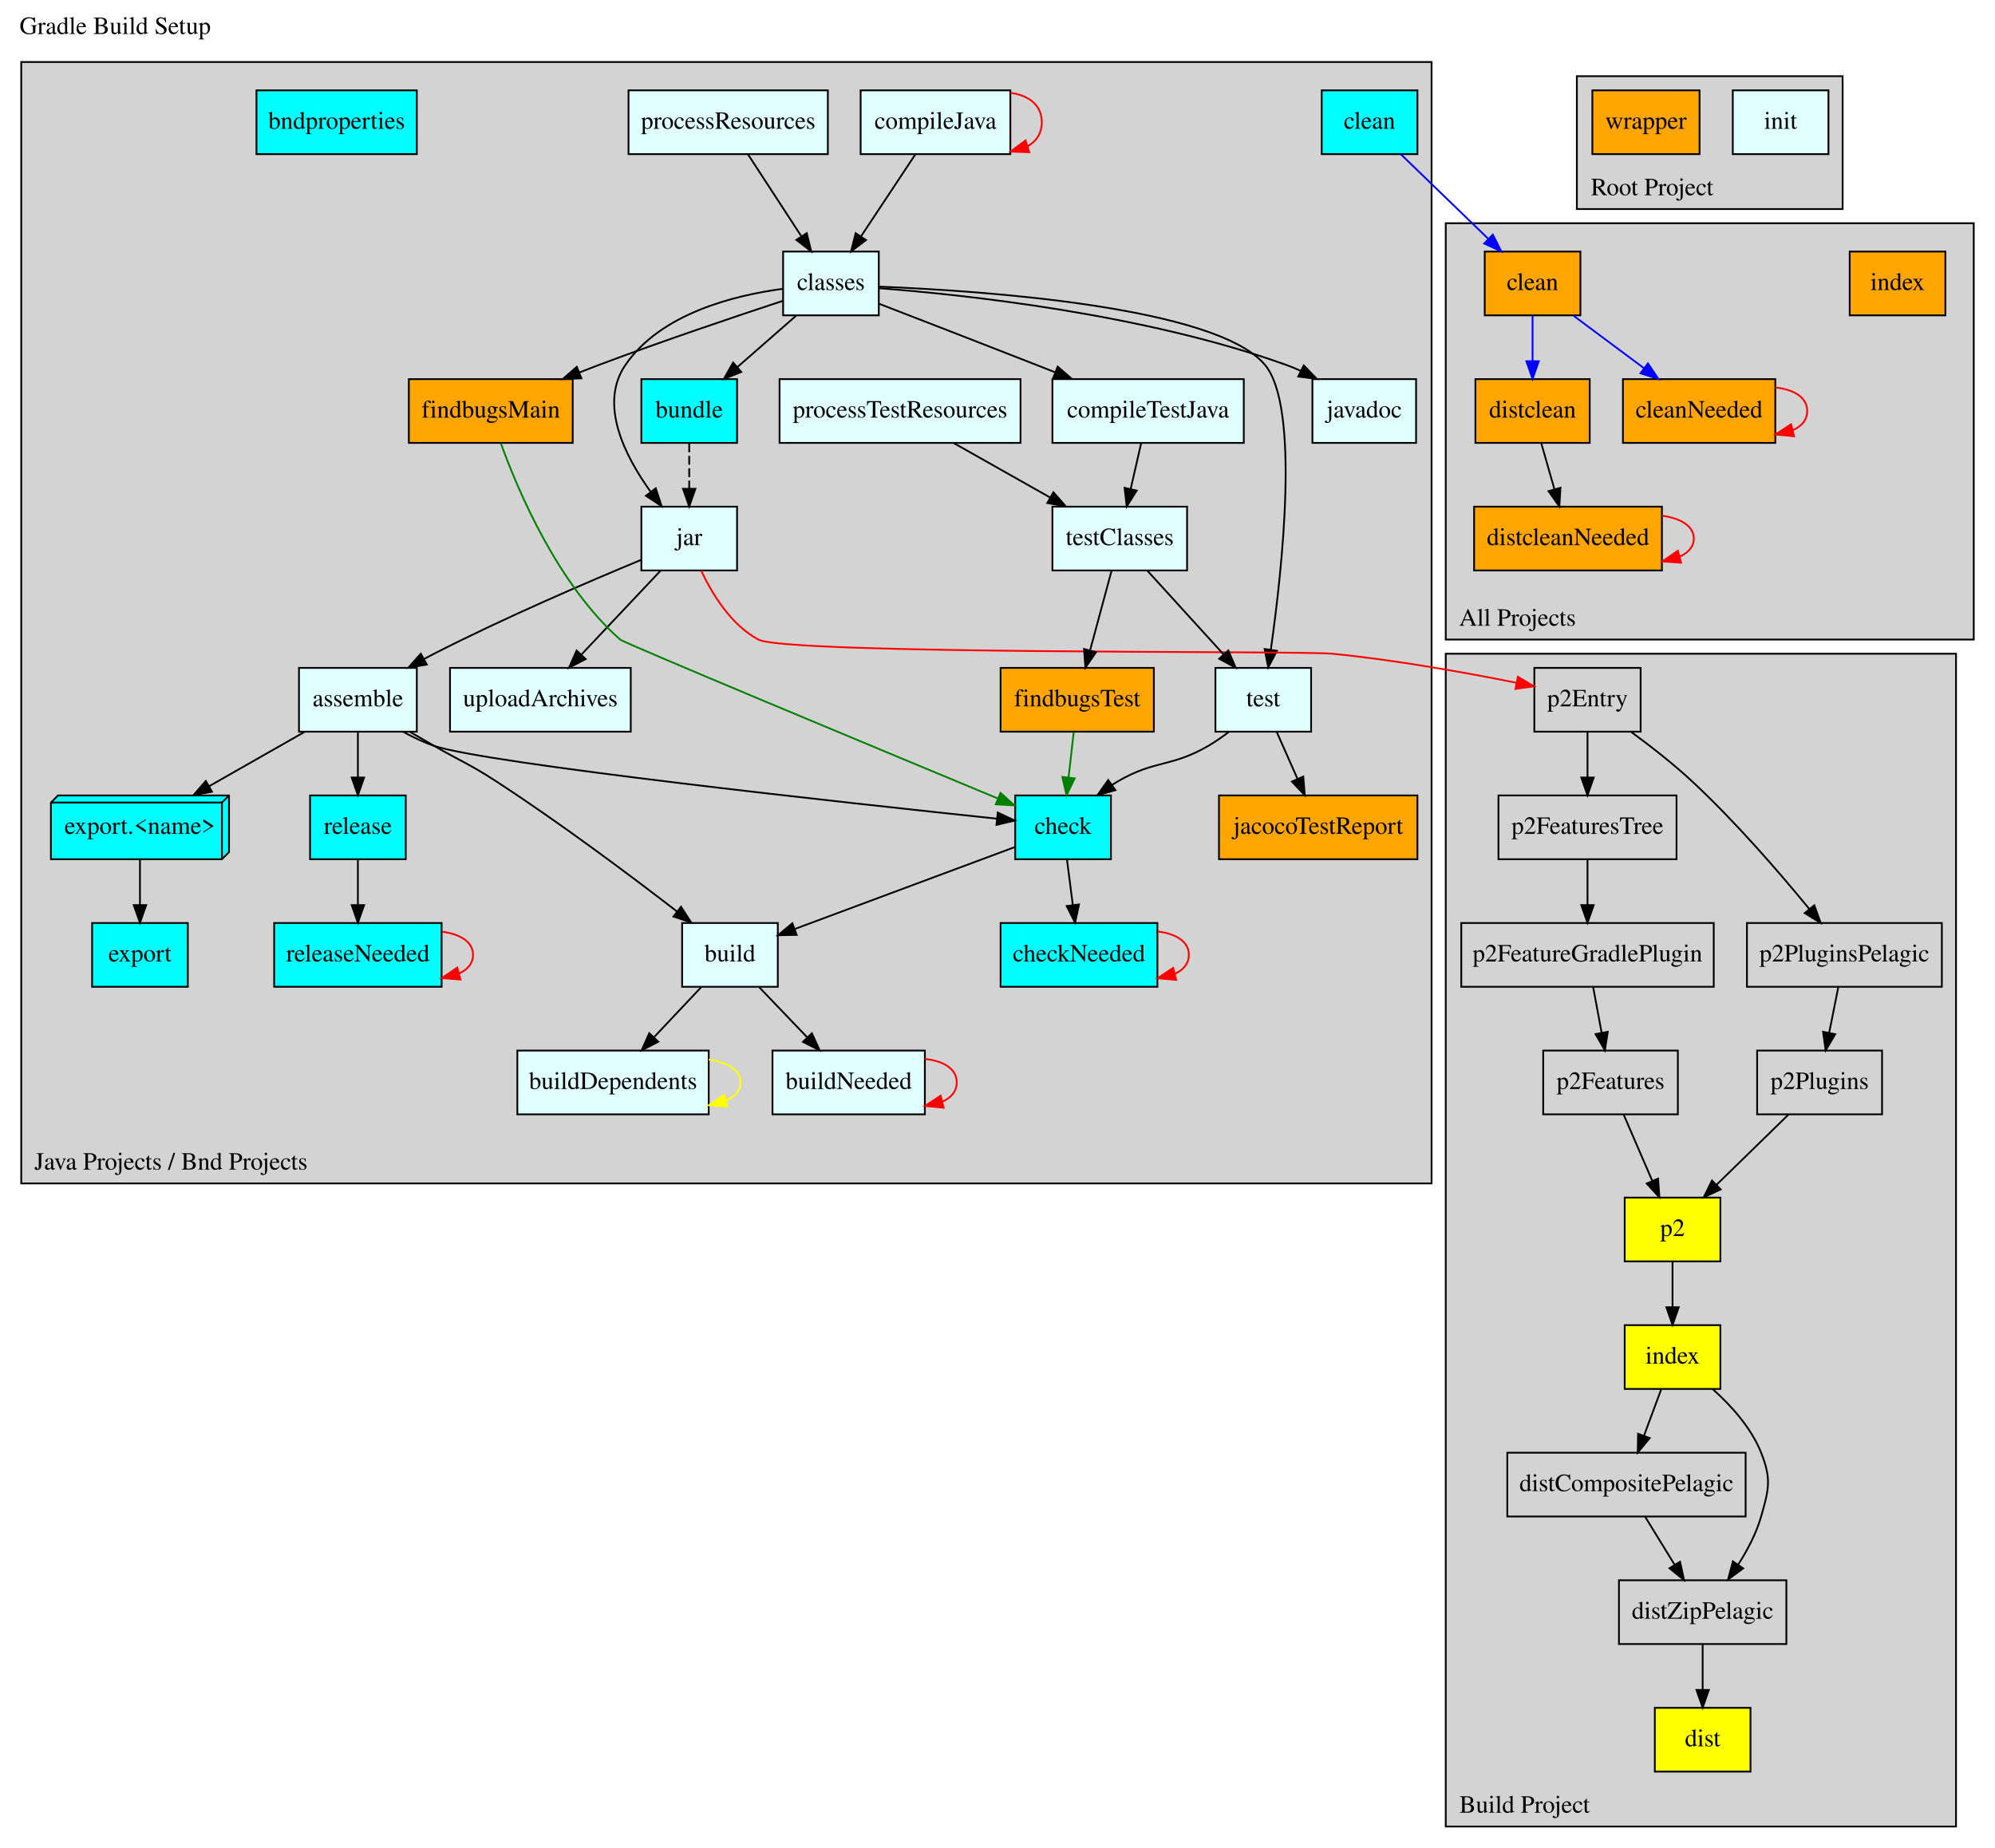
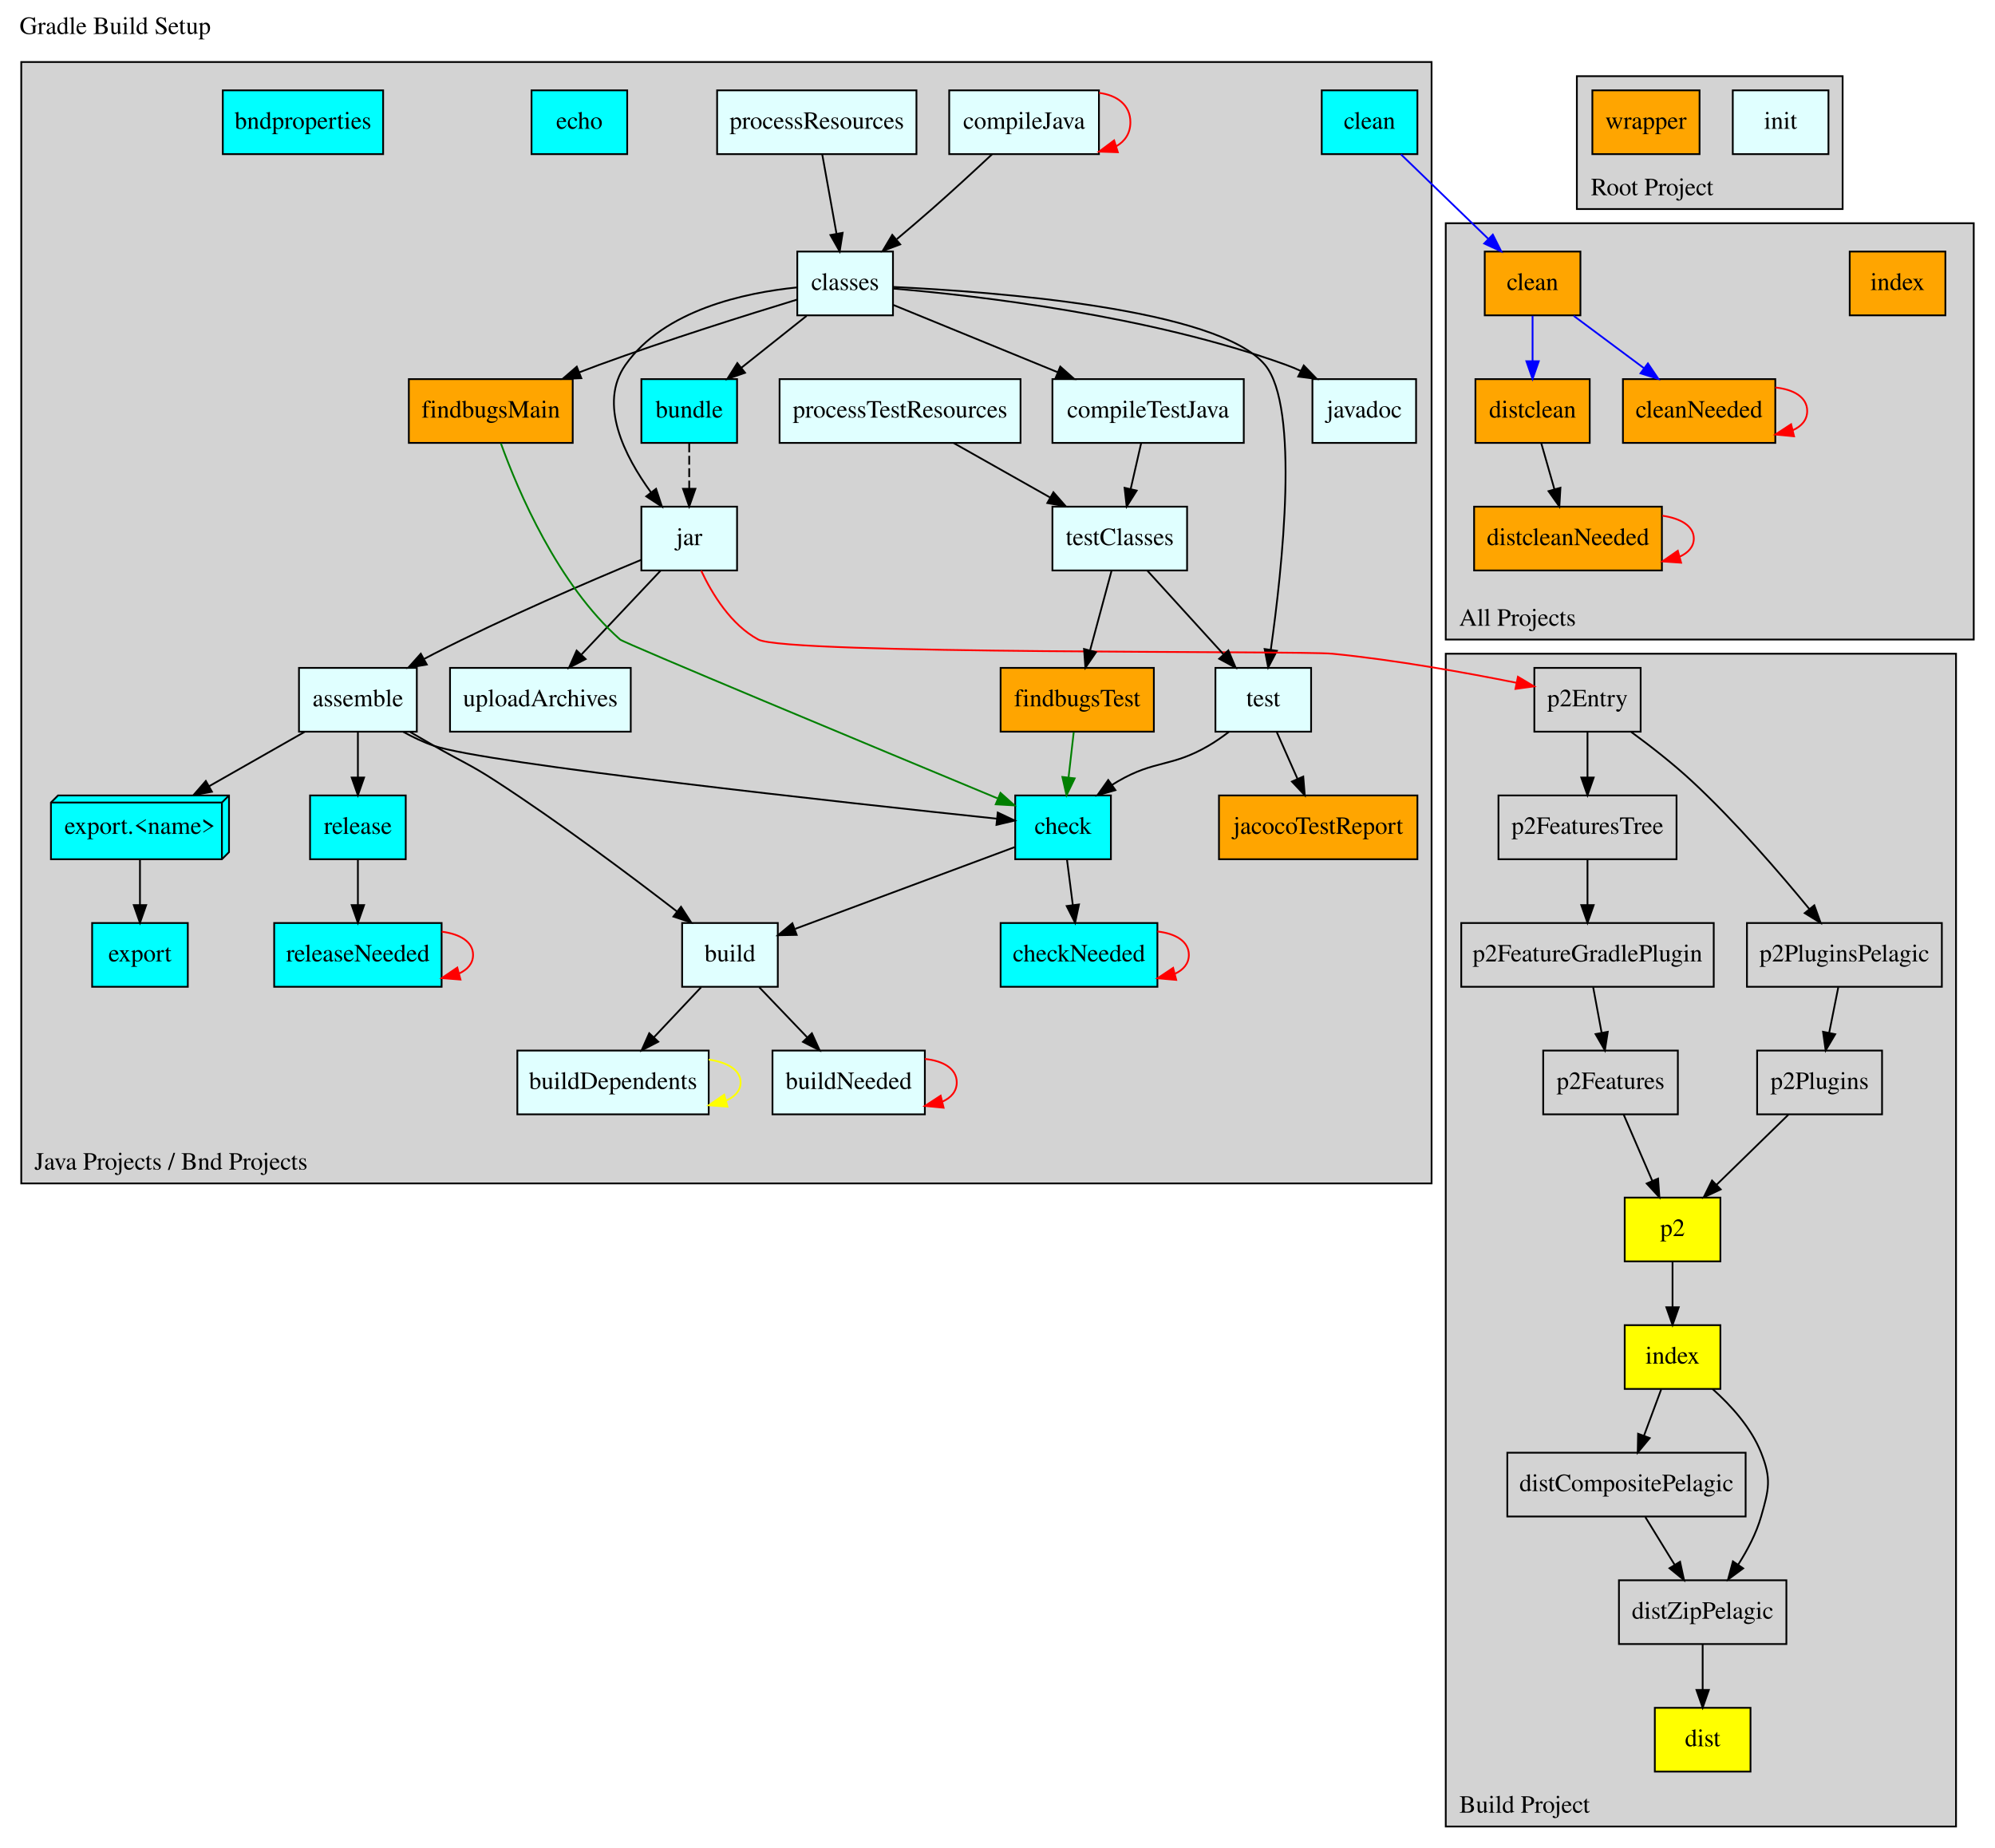
<svg xmlns="http://www.w3.org/2000/svg" width="1126pt" height="1043pt" viewBox="0.00 0.00 1126.00 1043.00">
  <g id="graph0" class="graph" transform="scale(1 1) rotate(0) translate(4 1039)">
    <polygon fill="white" stroke="white" points="-4,4 -4,-1039 1122,-1039 1122,4 -4,4" />
    <text text-anchor="middle" x="61" y="-1019.8" font-family="Times,serif" font-size="14.00">Gradle Build Setup</text>
    <g id="clust1" class="cluster">
      <polygon fill="lightgrey" stroke="black" points="8,-371 8,-1004 804,-1004 804,-371 8,-371" />
      <text text-anchor="middle" x="92.5" y="-378.8" font-family="Times,serif" font-size="14.00">Java Projects / Bnd Projects</text>
    </g>
    <g id="clust2" class="cluster" />
    <g id="clust3" class="cluster" />
    <g id="clust4" class="cluster" />
    <g id="clust5" class="cluster" />
    <g id="clust6" class="cluster" />
    <g id="clust7" class="cluster" />
    <g id="clust8" class="cluster" />
    <g id="clust9" class="cluster" />
    <g id="clust10" class="cluster" />
    <g id="clust12" class="cluster">
      <polygon fill="lightgrey" stroke="black" points="886,-921 886,-996 1036,-996 1036,-921 886,-921" />
      <text text-anchor="middle" x="928.5" y="-928.8" font-family="Times,serif" font-size="14.00">Root Project</text>
    </g>
    <g id="clust13" class="cluster">
      <polygon fill="lightgrey" stroke="black" points="812,-678 812,-913 1110,-913 1110,-678 812,-678" />
      <text text-anchor="middle" x="852.5" y="-685.8" font-family="Times,serif" font-size="14.00">All Projects</text>
    </g>
    <g id="clust14" class="cluster" />
    <g id="clust15" class="cluster" />
    <g id="clust16" class="cluster">
      <polygon fill="lightgrey" stroke="black" points="812,-8 812,-670 1100,-670 1100,-8 812,-8" />
      <text text-anchor="middle" x="856.5" y="-15.8" font-family="Times,serif" font-size="14.00">Build Project</text>
    </g>
    <g id="node1" class="node">
-       <polygon fill="lightcyan" stroke="black" points="566.25,-988 481.75,-988 481.75,-952 566.25,-952 566.25,-988" />
-       <text text-anchor="middle" x="524" y="-966.3" font-family="Times,serif" font-size="14.00">compileJava</text>
+       <polygon fill="lightcyan" stroke="black" points="616.25,-988 531.75,-988 531.75,-952 616.25,-952 616.25,-988" />
+       <text text-anchor="middle" x="574" y="-966.3" font-family="Times,serif" font-size="14.00">compileJava</text>
    </g>
    <g id="edge24" class="edge">
-       <path fill="none" stroke="red" d="M566.331,-986.577C576.48,-985.282 584,-979.756 584,-970 584,-963.75 580.914,-959.236 576.027,-956.459" />
-       <polygon fill="red" stroke="red" points="576.92,-953.07 566.331,-953.423 574.828,-959.751 576.92,-953.07" />
+       <path fill="none" stroke="red" d="M616.331,-986.577C626.48,-985.282 634,-979.756 634,-970 634,-963.75 630.914,-959.236 626.027,-956.459" />
+       <polygon fill="red" stroke="red" points="626.92,-953.07 616.331,-953.423 624.828,-959.751 626.92,-953.07" />
    </g>
    <g id="node3" class="node">
-       <polygon fill="lightcyan" stroke="black" points="492,-897 438,-897 438,-861 492,-861 492,-897" />
-       <text text-anchor="middle" x="465" y="-875.3" font-family="Times,serif" font-size="14.00">classes</text>
+       <polygon fill="lightcyan" stroke="black" points="500,-897 446,-897 446,-861 500,-861 500,-897" />
+       <text text-anchor="middle" x="473" y="-875.3" font-family="Times,serif" font-size="14.00">classes</text>
    </g>
    <g id="edge1" class="edge">
-       <path fill="none" stroke="black" d="M512.624,-951.84C503.972,-938.789 491.925,-920.615 482.112,-905.813" />
-       <polygon fill="black" stroke="black" points="484.783,-903.508 476.341,-897.107 478.949,-907.376 484.783,-903.508" />
+       <path fill="none" stroke="black" d="M555.908,-951.898C546,-942.634 533.443,-931.058 522,-921 515.673,-915.439 508.789,-909.57 502.234,-904.064" />
+       <polygon fill="black" stroke="black" points="504.093,-901.057 494.174,-897.336 499.607,-906.431 504.093,-901.057" />
    </g>
    <g id="node2" class="node">
-       <polygon fill="lightcyan" stroke="black" points="463.25,-988 350.75,-988 350.75,-952 463.25,-952 463.25,-988" />
-       <text text-anchor="middle" x="407" y="-966.3" font-family="Times,serif" font-size="14.00">processResources</text>
+       <polygon fill="lightcyan" stroke="black" points="513.25,-988 400.75,-988 400.75,-952 513.25,-952 513.25,-988" />
+       <text text-anchor="middle" x="457" y="-966.3" font-family="Times,serif" font-size="14.00">processResources</text>
    </g>
    <g id="edge2" class="edge">
-       <path fill="none" stroke="black" d="M418.183,-951.84C426.688,-938.789 438.532,-920.615 448.178,-905.813" />
-       <polygon fill="black" stroke="black" points="451.324,-907.396 453.851,-897.107 445.459,-903.574 451.324,-907.396" />
+       <path fill="none" stroke="black" d="M460.085,-951.84C462.365,-939.158 465.514,-921.64 468.132,-907.077" />
+       <polygon fill="black" stroke="black" points="471.6,-907.569 469.925,-897.107 464.71,-906.33 471.6,-907.569" />
    </g>
    <g id="node4" class="node">
      <polygon fill="lightcyan" stroke="black" points="412,-753 358,-753 358,-717 412,-717 412,-753" />
      <text text-anchor="middle" x="385" y="-731.3" font-family="Times,serif" font-size="14.00">jar</text>
    </g>
    <g id="edge5" class="edge">
-       <path fill="none" stroke="black" d="M437.817,-875.967C410.225,-872.289 368.831,-861.964 349,-833 333.927,-810.985 348.464,-781.862 363.326,-761.29" />
-       <polygon fill="black" stroke="black" points="366.127,-763.389 369.41,-753.315 360.562,-759.143 366.127,-763.389" />
+       <path fill="none" stroke="black" d="M445.889,-876.768C416.481,-873.81 370.82,-864.131 349,-833 333.596,-811.022 348.436,-781.656 363.464,-761.013" />
+       <polygon fill="black" stroke="black" points="366.289,-763.081 369.608,-753.02 360.739,-758.816 366.289,-763.081" />
    </g>
    <g id="node5" class="node">
      <polygon fill="cyan" stroke="black" points="412,-825 358,-825 358,-789 412,-789 412,-825" />
      <text text-anchor="middle" x="385" y="-803.3" font-family="Times,serif" font-size="14.00">bundle</text>
    </g>
    <g id="edge22" class="edge">
-       <path fill="none" stroke="black" d="M445.225,-860.697C435.246,-851.965 422.989,-841.24 412.143,-831.75" />
-       <polygon fill="black" stroke="black" points="414.378,-829.055 404.548,-825.104 409.769,-834.323 414.378,-829.055" />
+       <path fill="none" stroke="black" d="M451.247,-860.697C440.164,-851.881 426.526,-841.032 414.51,-831.474" />
+       <polygon fill="black" stroke="black" points="416.507,-828.59 406.503,-825.104 412.15,-834.069 416.507,-828.59" />
    </g>
    <g id="node6" class="node">
      <polygon fill="lightcyan" stroke="black" points="698,-825 590,-825 590,-789 698,-789 698,-825" />
      <text text-anchor="middle" x="644" y="-803.3" font-family="Times,serif" font-size="14.00">compileTestJava</text>
    </g>
    <g id="edge4" class="edge">
-       <path fill="none" stroke="black" d="M492.211,-867.512C515.734,-858.429 550.636,-844.914 581,-833 584.433,-831.653 587.971,-830.261 591.534,-828.855" />
-       <polygon fill="black" stroke="black" points="592.964,-832.053 600.978,-825.123 590.392,-825.543 592.964,-832.053" />
+       <path fill="none" stroke="black" d="M500.095,-866.908C524.909,-856.751 562.294,-841.447 592.74,-828.984" />
+       <polygon fill="black" stroke="black" points="594.428,-832.075 602.357,-825.047 591.776,-825.596 594.428,-832.075" />
    </g>
    <g id="node9" class="node">
      <polygon fill="lightcyan" stroke="black" points="736,-662 682,-662 682,-626 736,-626 736,-662" />
      <text text-anchor="middle" x="709" y="-640.3" font-family="Times,serif" font-size="14.00">test</text>
    </g>
    <g id="edge6" class="edge">
-       <path fill="none" stroke="black" d="M492.37,-877.2C550.357,-874.87 682.527,-865.978 710,-833 729.721,-809.327 719.81,-718.323 713.248,-672.173" />
-       <polygon fill="black" stroke="black" points="716.708,-671.643 711.791,-662.258 709.782,-672.66 716.708,-671.643" />
+       <path fill="none" stroke="black" d="M500.34,-877.015C556.886,-874.342 683.624,-864.855 710,-833 729.65,-809.268 719.773,-718.292 713.233,-672.161" />
+       <polygon fill="black" stroke="black" points="716.694,-671.637 711.781,-662.25 709.768,-672.651 716.694,-671.637" />
    </g>
    <g id="node21" class="node">
      <polygon fill="lightcyan" stroke="black" points="795.25,-825 736.75,-825 736.75,-789 795.25,-789 795.25,-825" />
      <text text-anchor="middle" x="766" y="-803.3" font-family="Times,serif" font-size="14.00">javadoc</text>
    </g>
    <g id="edge3" class="edge">
-       <path fill="none" stroke="black" d="M492.041,-876.316C539.749,-872.684 641.434,-861.955 722,-833 724.713,-832.025 727.453,-830.889 730.169,-829.65" />
-       <polygon fill="black" stroke="black" points="731.854,-832.721 739.236,-825.121 728.726,-826.459 731.854,-832.721" />
-     </g>
-     <g id="node25" class="node">
+       <path fill="none" stroke="black" d="M500.31,-876.088C546.985,-872.161 644.563,-861.069 722,-833 724.71,-832.018 727.449,-830.876 730.163,-829.633" />
+       <polygon fill="black" stroke="black" points="731.852,-832.702 739.227,-825.096 728.718,-826.442 731.852,-832.702" />
+     </g>
+     <g id="node26" class="node">
      <polygon fill="orange" stroke="black" points="319.25,-825 226.75,-825 226.75,-789 319.25,-789 319.25,-825" />
      <text text-anchor="middle" x="273" y="-803.3" font-family="Times,serif" font-size="14.00">findbugsMain</text>
    </g>
    <g id="edge30" class="edge">
-       <path fill="none" stroke="black" d="M437.992,-869.231C411.39,-860.476 369.673,-846.424 334,-833 330.368,-831.633 326.628,-830.19 322.872,-828.714" />
-       <polygon fill="black" stroke="black" points="324.143,-825.453 313.557,-825.005 321.553,-831.956 324.143,-825.453" />
+       <path fill="none" stroke="black" d="M445.886,-869.89C417.719,-861.309 372.467,-847.086 334,-833 330.356,-831.666 326.607,-830.246 322.845,-828.788" />
+       <polygon fill="black" stroke="black" points="324.106,-825.522 313.519,-825.107 321.537,-832.034 324.106,-825.522" />
    </g>
    <g id="node10" class="node">
      <polygon fill="lightcyan" stroke="black" points="352,-662 250,-662 250,-626 352,-626 352,-662" />
      <text text-anchor="middle" x="301" y="-640.3" font-family="Times,serif" font-size="14.00">uploadArchives</text>
    </g>
    <g id="edge9" class="edge">
      <path fill="none" stroke="black" d="M368.804,-716.84C356.137,-703.419 338.359,-684.582 324.184,-669.564" />
      <polygon fill="black" stroke="black" points="326.556,-666.977 317.146,-662.107 321.465,-671.782 326.556,-666.977" />
    </g>
    <g id="node11" class="node">
      <polygon fill="lightcyan" stroke="black" points="231.25,-662 164.75,-662 164.75,-626 231.25,-626 231.25,-662" />
      <text text-anchor="middle" x="198" y="-640.3" font-family="Times,serif" font-size="14.00">assemble</text>
    </g>
    <g id="edge10" class="edge">
      <path fill="none" stroke="black" d="M357.786,-722.943C328.522,-710.815 280.831,-690.354 241,-670 239.212,-669.086 237.394,-668.133 235.567,-667.153" />
      <polygon fill="black" stroke="black" points="236.888,-663.884 226.442,-662.114 233.503,-670.012 236.888,-663.884" />
    </g>
-     <g id="node34" class="node">
+     <g id="node35" class="node">
      <polygon fill="none" stroke="black" points="922,-662 862,-662 862,-626 922,-626 922,-662" />
      <text text-anchor="middle" x="892" y="-640.3" font-family="Times,serif" font-size="14.00">p2Entry</text>
    </g>
    <g id="edge41" class="edge">
      <path fill="none" stroke="red" d="M391.722,-716.945C397.936,-703.726 408.558,-686.307 424,-678 439.856,-669.469 730.081,-671.767 748,-670 783.309,-666.518 823.007,-659.381 851.765,-653.621" />
      <polygon fill="red" stroke="red" points="852.736,-656.995 861.837,-651.571 851.34,-650.136 852.736,-656.995" />
    </g>
    <g id="edge23" class="edge">
      <path fill="none" stroke="black" stroke-dasharray="5,2" d="M385,-788.697C385,-780.983 385,-771.712 385,-763.112" />
      <polygon fill="black" stroke="black" points="388.5,-763.104 385,-753.104 381.5,-763.104 388.5,-763.104" />
    </g>
    <g id="node8" class="node">
      <polygon fill="lightcyan" stroke="black" points="666,-753 590,-753 590,-717 666,-717 666,-753" />
      <text text-anchor="middle" x="628" y="-731.3" font-family="Times,serif" font-size="14.00">testClasses</text>
    </g>
    <g id="edge7" class="edge">
      <path fill="none" stroke="black" d="M640.045,-788.697C638.282,-780.983 636.163,-771.712 634.197,-763.112" />
      <polygon fill="black" stroke="black" points="637.55,-762.073 631.91,-753.104 630.726,-763.633 637.55,-762.073" />
    </g>
    <g id="node7" class="node">
      <polygon fill="lightcyan" stroke="black" points="572,-825 436,-825 436,-789 572,-789 572,-825" />
      <text text-anchor="middle" x="504" y="-803.3" font-family="Times,serif" font-size="14.00">processTestResources</text>
    </g>
    <g id="edge8" class="edge">
      <path fill="none" stroke="black" d="M534.334,-788.876C550.697,-779.639 571.083,-768.131 588.654,-758.212" />
      <polygon fill="black" stroke="black" points="590.562,-761.154 597.55,-753.19 587.121,-755.058 590.562,-761.154" />
    </g>
    <g id="edge11" class="edge">
      <path fill="none" stroke="black" d="M643.618,-716.84C655.832,-703.419 672.976,-684.582 686.644,-669.564" />
      <polygon fill="black" stroke="black" points="689.288,-671.859 693.43,-662.107 684.111,-667.147 689.288,-671.859" />
    </g>
-     <g id="node26" class="node">
+     <g id="node27" class="node">
      <polygon fill="orange" stroke="black" points="647.25,-662 560.75,-662 560.75,-626 647.25,-626 647.25,-662" />
      <text text-anchor="middle" x="604" y="-640.3" font-family="Times,serif" font-size="14.00">findbugsTest</text>
    </g>
    <g id="edge31" class="edge">
      <path fill="none" stroke="black" d="M623.373,-716.84C619.953,-704.158 615.229,-686.64 611.302,-672.077" />
      <polygon fill="black" stroke="black" points="614.596,-670.851 608.613,-662.107 607.838,-672.674 614.596,-670.851" />
    </g>
    <g id="node12" class="node">
      <polygon fill="cyan" stroke="black" points="623,-590 569,-590 569,-554 623,-554 623,-590" />
      <text text-anchor="middle" x="596" y="-568.3" font-family="Times,serif" font-size="14.00">check</text>
    </g>
    <g id="edge14" class="edge">
      <path fill="none" stroke="black" d="M689.64,-625.916C685.918,-623.064 681.946,-620.292 678,-618 656.946,-605.772 648.054,-610.228 627,-598 625.89,-597.355 624.778,-596.673 623.671,-595.961" />
      <polygon fill="black" stroke="black" points="625.546,-593.001 615.36,-590.084 621.504,-598.716 625.546,-593.001" />
    </g>
-     <g id="node24" class="node">
+     <g id="node25" class="node">
      <polygon fill="orange" stroke="black" points="796,-590 684,-590 684,-554 796,-554 796,-590" />
      <text text-anchor="middle" x="740" y="-568.3" font-family="Times,serif" font-size="14.00">jacocoTestReport</text>
    </g>
    <g id="edge34" class="edge">
      <path fill="none" stroke="black" d="M716.663,-625.697C720.192,-617.728 724.456,-608.1 728.369,-599.264" />
      <polygon fill="black" stroke="black" points="731.576,-600.665 732.425,-590.104 725.176,-597.831 731.576,-600.665" />
    </g>
    <g id="edge13" class="edge">
      <path fill="none" stroke="black" d="M223.582,-625.909C229.133,-622.843 235.111,-619.993 241,-618 270.657,-607.962 473.744,-585.829 558.729,-576.874" />
      <polygon fill="black" stroke="black" points="559.146,-580.349 568.725,-575.824 558.414,-573.388 559.146,-580.349" />
    </g>
    <g id="node14" class="node">
      <polygon fill="cyan" stroke="black" points="225,-590 171,-590 171,-554 225,-554 225,-590" />
      <text text-anchor="middle" x="198" y="-568.3" font-family="Times,serif" font-size="14.00">release</text>
    </g>
    <g id="edge25" class="edge">
      <path fill="none" stroke="black" d="M198,-625.697C198,-617.983 198,-608.712 198,-600.112" />
      <polygon fill="black" stroke="black" points="201.5,-600.104 198,-590.104 194.5,-600.104 201.5,-600.104" />
    </g>
    <g id="node16" class="node">
      <polygon fill="cyan" stroke="black" points="125.25,-590 28.75,-590 24.75,-586 24.75,-554 121.25,-554 125.25,-558 125.25,-590" />
      <polyline fill="none" stroke="black" points="121.25,-586 24.75,-586 " />
      <polyline fill="none" stroke="black" points="121.25,-586 121.25,-554 " />
      <polyline fill="none" stroke="black" points="121.25,-586 125.25,-590 " />
      <text text-anchor="middle" x="75" y="-568.3" font-family="Times,serif" font-size="14.00">export.&lt;name&gt;</text>
    </g>
    <g id="edge26" class="edge">
      <path fill="none" stroke="black" d="M167.911,-625.876C151.68,-616.639 131.458,-605.131 114.029,-595.212" />
      <polygon fill="black" stroke="black" points="115.627,-592.094 105.205,-590.19 112.165,-598.178 115.627,-592.094" />
    </g>
    <g id="node18" class="node">
      <polygon fill="lightcyan" stroke="black" points="435,-518 381,-518 381,-482 435,-482 435,-518" />
      <text text-anchor="middle" x="408" y="-496.3" font-family="Times,serif" font-size="14.00">build</text>
    </g>
    <g id="edge12" class="edge">
      <path fill="none" stroke="black" d="M227.591,-625.757C232.081,-623.152 236.661,-620.501 241,-618 256.522,-609.053 260.979,-607.765 276,-598 312.145,-574.502 351.769,-544.82 378.078,-524.517" />
      <polygon fill="black" stroke="black" points="380.371,-527.168 386.13,-518.274 376.083,-521.635 380.371,-527.168" />
    </g>
    <g id="node13" class="node">
      <polygon fill="cyan" stroke="black" points="649.25,-518 560.75,-518 560.75,-482 649.25,-482 649.25,-518" />
      <text text-anchor="middle" x="605" y="-496.3" font-family="Times,serif" font-size="14.00">checkNeeded</text>
    </g>
    <g id="edge15" class="edge">
      <path fill="none" stroke="black" d="M598.225,-553.697C599.217,-545.983 600.408,-536.712 601.514,-528.112" />
      <polygon fill="black" stroke="black" points="604.997,-528.469 602.801,-518.104 598.054,-527.576 604.997,-528.469" />
    </g>
    <g id="edge17" class="edge">
      <path fill="none" stroke="black" d="M568.663,-560.821C535.99,-548.656 481.177,-528.247 444.802,-514.703" />
      <polygon fill="black" stroke="black" points="445.658,-511.287 435.065,-511.077 443.215,-517.847 445.658,-511.287" />
    </g>
    <g id="edge16" class="edge">
      <path fill="none" stroke="red" d="M649.306,-513.203C659.507,-512.065 667,-507.664 667,-500 667,-495.09 663.925,-491.52 659.032,-489.288" />
      <polygon fill="red" stroke="red" points="659.862,-485.888 649.306,-486.797 658.125,-492.669 659.862,-485.888" />
    </g>
    <g id="node15" class="node">
      <polygon fill="cyan" stroke="black" points="245.25,-518 150.75,-518 150.75,-482 245.25,-482 245.25,-518" />
      <text text-anchor="middle" x="198" y="-496.3" font-family="Times,serif" font-size="14.00">releaseNeeded</text>
    </g>
    <g id="edge28" class="edge">
      <path fill="none" stroke="black" d="M198,-553.697C198,-545.983 198,-536.712 198,-528.112" />
      <polygon fill="black" stroke="black" points="201.5,-528.104 198,-518.104 194.5,-528.104 201.5,-528.104" />
    </g>
    <g id="edge29" class="edge">
      <path fill="none" stroke="red" d="M245.326,-513.101C255.571,-511.82 263,-507.453 263,-500 263,-495.225 259.951,-491.717 255.066,-489.476" />
      <polygon fill="red" stroke="red" points="255.889,-486.073 245.326,-486.899 254.098,-492.84 255.889,-486.073" />
    </g>
    <g id="node17" class="node">
      <polygon fill="cyan" stroke="black" points="102,-518 48,-518 48,-482 102,-482 102,-518" />
      <text text-anchor="middle" x="75" y="-496.3" font-family="Times,serif" font-size="14.00">export</text>
    </g>
    <g id="edge27" class="edge">
      <path fill="none" stroke="black" d="M75,-553.697C75,-545.983 75,-536.712 75,-528.112" />
      <polygon fill="black" stroke="black" points="78.5,-528.104 75,-518.104 71.5,-528.104 78.5,-528.104" />
    </g>
    <g id="node19" class="node">
      <polygon fill="lightcyan" stroke="black" points="396,-446 288,-446 288,-410 396,-410 396,-446" />
      <text text-anchor="middle" x="342" y="-424.3" font-family="Times,serif" font-size="14.00">buildDependents</text>
    </g>
    <g id="edge18" class="edge">
      <path fill="none" stroke="black" d="M391.685,-481.697C383.693,-473.22 373.928,-462.864 365.178,-453.583" />
      <polygon fill="black" stroke="black" points="367.534,-450.979 358.127,-446.104 362.441,-455.781 367.534,-450.979" />
    </g>
    <g id="node20" class="node">
      <polygon fill="lightcyan" stroke="black" points="518,-446 432,-446 432,-410 518,-410 518,-446" />
      <text text-anchor="middle" x="475" y="-424.3" font-family="Times,serif" font-size="14.00">buildNeeded</text>
    </g>
    <g id="edge20" class="edge">
      <path fill="none" stroke="black" d="M424.562,-481.697C432.675,-473.22 442.588,-462.864 451.471,-453.583" />
      <polygon fill="black" stroke="black" points="454.243,-455.749 458.629,-446.104 449.186,-450.908 454.243,-455.749" />
    </g>
    <g id="edge19" class="edge">
      <path fill="none" stroke="yellow" d="M396.007,-440.899C406.529,-439.401 414,-435.102 414,-428 414,-423.451 410.934,-420.051 405.964,-417.801" />
      <polygon fill="yellow" stroke="yellow" points="406.575,-414.341 396.007,-415.101 404.742,-421.097 406.575,-414.341" />
    </g>
    <g id="edge21" class="edge">
      <path fill="none" stroke="red" d="M518.036,-441.262C528.355,-440.225 536,-435.805 536,-428 536,-423 532.862,-419.389 527.894,-417.167" />
      <polygon fill="red" stroke="red" points="528.583,-413.732 518.036,-414.738 526.909,-420.529 528.583,-413.732" />
    </g>
    <g id="node22" class="node">
      <polygon fill="cyan" stroke="black" points="796,-988 742,-988 742,-952 796,-952 796,-988" />
      <text text-anchor="middle" x="769" y="-966.3" font-family="Times,serif" font-size="14.00">clean</text>
    </g>
-     <g id="node30" class="node">
+     <g id="node31" class="node">
      <polygon fill="orange" stroke="black" points="888,-897 834,-897 834,-861 888,-861 888,-897" />
      <text text-anchor="middle" x="861" y="-875.3" font-family="Times,serif" font-size="14.00">clean</text>
    </g>
    <g id="edge35" class="edge">
      <path fill="none" stroke="blue" d="M786.739,-951.84C800.739,-938.296 820.441,-919.236 836.034,-904.152" />
      <polygon fill="blue" stroke="blue" points="838.562,-906.576 843.316,-897.107 833.695,-901.545 838.562,-906.576" />
    </g>
    <g id="node23" class="node">
-       <polygon fill="cyan" stroke="black" points="231.25,-988 140.75,-988 140.75,-952 231.25,-952 231.25,-988" />
-       <text text-anchor="middle" x="186" y="-966.3" font-family="Times,serif" font-size="14.00">bndproperties</text>
+       <polygon fill="cyan" stroke="black" points="350,-988 296,-988 296,-952 350,-952 350,-988" />
+       <text text-anchor="middle" x="323" y="-966.3" font-family="Times,serif" font-size="14.00">echo</text>
+     </g>
+     <g id="node24" class="node">
+       <polygon fill="cyan" stroke="black" points="212.25,-988 121.75,-988 121.75,-952 212.25,-952 212.25,-988" />
+       <text text-anchor="middle" x="167" y="-966.3" font-family="Times,serif" font-size="14.00">bndproperties</text>
    </g>
    <g id="edge32" class="edge">
      <path fill="none" stroke="green" d="M278.715,-788.728C288.471,-761.684 310.769,-709.217 346,-678 348.13,-676.112 489.848,-617.099 558.937,-588.389" />
      <polygon fill="green" stroke="green" points="560.686,-591.452 568.578,-584.383 558,-584.988 560.686,-591.452" />
    </g>
    <g id="edge33" class="edge">
      <path fill="none" stroke="green" d="M602.022,-625.697C601.141,-617.983 600.081,-608.712 599.099,-600.112" />
      <polygon fill="green" stroke="green" points="602.568,-599.642 597.955,-590.104 595.613,-600.437 602.568,-599.642" />
    </g>
-     <g id="node27" class="node">
+     <g id="node28" class="node">
      <polygon fill="lightcyan" stroke="black" points="1028,-988 974,-988 974,-952 1028,-952 1028,-988" />
      <text text-anchor="middle" x="1001" y="-966.3" font-family="Times,serif" font-size="14.00">init</text>
    </g>
-     <g id="node28" class="node">
+     <g id="node29" class="node">
      <polygon fill="orange" stroke="black" points="955.25,-988 894.75,-988 894.75,-952 955.25,-952 955.25,-988" />
      <text text-anchor="middle" x="925" y="-966.3" font-family="Times,serif" font-size="14.00">wrapper</text>
    </g>
-     <g id="node29" class="node">
+     <g id="node30" class="node">
      <polygon fill="orange" stroke="black" points="1094,-897 1040,-897 1040,-861 1094,-861 1094,-897" />
      <text text-anchor="middle" x="1067" y="-875.3" font-family="Times,serif" font-size="14.00">index</text>
    </g>
-     <g id="node31" class="node">
+     <g id="node32" class="node">
      <polygon fill="orange" stroke="black" points="998,-825 912,-825 912,-789 998,-789 998,-825" />
      <text text-anchor="middle" x="955" y="-803.3" font-family="Times,serif" font-size="14.00">cleanNeeded</text>
    </g>
    <g id="edge36" class="edge">
      <path fill="none" stroke="blue" d="M884.236,-860.697C896.188,-851.796 910.923,-840.823 923.847,-831.199" />
      <polygon fill="blue" stroke="blue" points="926.101,-833.884 932.031,-825.104 921.92,-828.27 926.101,-833.884" />
    </g>
-     <g id="node32" class="node">
+     <g id="node33" class="node">
      <polygon fill="orange" stroke="black" points="893.25,-825 828.75,-825 828.75,-789 893.25,-789 893.25,-825" />
      <text text-anchor="middle" x="861" y="-803.3" font-family="Times,serif" font-size="14.00">distclean</text>
    </g>
    <g id="edge38" class="edge">
      <path fill="none" stroke="blue" d="M861,-860.697C861,-852.983 861,-843.712 861,-835.112" />
      <polygon fill="blue" stroke="blue" points="864.5,-835.104 861,-825.104 857.5,-835.104 864.5,-835.104" />
    </g>
    <g id="edge37" class="edge">
      <path fill="none" stroke="red" d="M998.036,-820.262C1008.35,-819.225 1016,-814.805 1016,-807 1016,-802 1012.86,-798.389 1007.89,-796.167" />
      <polygon fill="red" stroke="red" points="1008.58,-792.732 998.036,-793.738 1006.91,-799.529 1008.58,-792.732" />
    </g>
-     <g id="node33" class="node">
+     <g id="node34" class="node">
      <polygon fill="orange" stroke="black" points="934,-753 828,-753 828,-717 934,-717 934,-753" />
      <text text-anchor="middle" x="881" y="-731.3" font-family="Times,serif" font-size="14.00">distcleanNeeded</text>
    </g>
    <g id="edge39" class="edge">
      <path fill="none" stroke="black" d="M865.944,-788.697C868.172,-780.898 870.855,-771.509 873.335,-762.829" />
      <polygon fill="black" stroke="black" points="876.731,-763.681 876.113,-753.104 870,-761.758 876.731,-763.681" />
    </g>
    <g id="edge40" class="edge">
      <path fill="none" stroke="red" d="M934.257,-747.899C944.632,-746.401 952,-742.102 952,-735 952,-730.451 948.976,-727.051 944.075,-724.801" />
      <polygon fill="red" stroke="red" points="944.827,-721.378 934.257,-722.101 942.971,-728.128 944.827,-721.378" />
    </g>
-     <g id="node35" class="node">
+     <g id="node36" class="node">
      <polygon fill="none" stroke="black" points="942.25,-590 841.75,-590 841.75,-554 942.25,-554 942.25,-590" />
      <text text-anchor="middle" x="892" y="-568.3" font-family="Times,serif" font-size="14.00">p2FeaturesTree</text>
    </g>
    <g id="edge42" class="edge">
      <path fill="none" stroke="black" d="M892,-625.697C892,-617.983 892,-608.712 892,-600.112" />
      <polygon fill="black" stroke="black" points="895.5,-600.104 892,-590.104 888.5,-600.104 895.5,-600.104" />
    </g>
-     <g id="node38" class="node">
+     <g id="node39" class="node">
      <polygon fill="none" stroke="black" points="1092,-518 982,-518 982,-482 1092,-482 1092,-518" />
      <text text-anchor="middle" x="1037" y="-496.3" font-family="Times,serif" font-size="14.00">p2PluginsPelagic</text>
    </g>
    <g id="edge45" class="edge">
      <path fill="none" stroke="black" d="M916.678,-625.837C927.589,-617.836 940.334,-607.907 951,-598 975.494,-575.25 1000.52,-546.245 1017.21,-525.902" />
      <polygon fill="black" stroke="black" points="1020.02,-527.993 1023.61,-518.026 1014.59,-523.578 1020.02,-527.993" />
    </g>
-     <g id="node36" class="node">
+     <g id="node37" class="node">
      <polygon fill="none" stroke="black" points="963.25,-518 820.75,-518 820.75,-482 963.25,-482 963.25,-518" />
      <text text-anchor="middle" x="892" y="-496.3" font-family="Times,serif" font-size="14.00">p2FeatureGradlePlugin</text>
    </g>
    <g id="edge43" class="edge">
      <path fill="none" stroke="black" d="M892,-553.697C892,-545.983 892,-536.712 892,-528.112" />
      <polygon fill="black" stroke="black" points="895.5,-528.104 892,-518.104 888.5,-528.104 895.5,-528.104" />
    </g>
-     <g id="node37" class="node">
+     <g id="node38" class="node">
      <polygon fill="none" stroke="black" points="943,-446 867,-446 867,-410 943,-410 943,-446" />
      <text text-anchor="middle" x="905" y="-424.3" font-family="Times,serif" font-size="14.00">p2Features</text>
    </g>
    <g id="edge44" class="edge">
      <path fill="none" stroke="black" d="M895.213,-481.697C896.646,-473.983 898.368,-464.712 899.965,-456.112" />
      <polygon fill="black" stroke="black" points="903.439,-456.575 901.823,-446.104 896.556,-455.297 903.439,-456.575" />
    </g>
-     <g id="node40" class="node">
+     <g id="node41" class="node">
      <polygon fill="yellow" stroke="black" points="967,-363 913,-363 913,-327 967,-327 967,-363" />
      <text text-anchor="middle" x="940" y="-341.3" font-family="Times,serif" font-size="14.00">p2</text>
    </g>
    <g id="edge47" class="edge">
      <path fill="none" stroke="black" d="M912.423,-409.822C917.109,-398.976 923.259,-384.744 928.561,-372.472" />
      <polygon fill="black" stroke="black" points="931.834,-373.721 932.588,-363.153 925.409,-370.945 931.834,-373.721" />
    </g>
-     <g id="node39" class="node">
+     <g id="node40" class="node">
      <polygon fill="none" stroke="black" points="1058.25,-446 987.75,-446 987.75,-410 1058.25,-410 1058.25,-446" />
      <text text-anchor="middle" x="1023" y="-424.3" font-family="Times,serif" font-size="14.00">p2Plugins</text>
    </g>
    <g id="edge46" class="edge">
      <path fill="none" stroke="black" d="M1033.54,-481.697C1032,-473.983 1030.14,-464.712 1028.42,-456.112" />
      <polygon fill="black" stroke="black" points="1031.81,-455.224 1026.42,-446.104 1024.95,-456.597 1031.81,-455.224" />
    </g>
    <g id="edge48" class="edge">
      <path fill="none" stroke="black" d="M1005.4,-409.822C993.623,-398.331 977.955,-383.041 964.907,-370.307" />
      <polygon fill="black" stroke="black" points="967.178,-367.633 957.577,-363.153 962.289,-372.642 967.178,-367.633" />
    </g>
-     <g id="node41" class="node">
+     <g id="node42" class="node">
      <polygon fill="yellow" stroke="black" points="967,-291 913,-291 913,-255 967,-255 967,-291" />
      <text text-anchor="middle" x="940" y="-269.3" font-family="Times,serif" font-size="14.00">index</text>
    </g>
    <g id="edge49" class="edge">
      <path fill="none" stroke="black" d="M940,-326.697C940,-318.983 940,-309.712 940,-301.112" />
      <polygon fill="black" stroke="black" points="943.5,-301.104 940,-291.104 936.5,-301.104 943.5,-301.104" />
    </g>
-     <g id="node42" class="node">
+     <g id="node43" class="node">
      <polygon fill="none" stroke="black" points="981.25,-219 846.75,-219 846.75,-183 981.25,-183 981.25,-219" />
      <text text-anchor="middle" x="914" y="-197.3" font-family="Times,serif" font-size="14.00">distCompositePelagic</text>
    </g>
    <g id="edge50" class="edge">
      <path fill="none" stroke="black" d="M933.573,-254.697C930.645,-246.813 927.113,-237.304 923.86,-228.546" />
      <polygon fill="black" stroke="black" points="927.116,-227.26 920.353,-219.104 920.554,-229.697 927.116,-227.26" />
    </g>
-     <g id="node43" class="node">
+     <g id="node44" class="node">
      <polygon fill="none" stroke="black" points="1004.25,-147 909.75,-147 909.75,-111 1004.25,-111 1004.25,-147" />
      <text text-anchor="middle" x="957" y="-125.3" font-family="Times,serif" font-size="14.00">distZipPelagic</text>
    </g>
    <g id="edge51" class="edge">
      <path fill="none" stroke="black" d="M962.596,-254.963C973.059,-245.635 984.396,-233.107 990,-219 995.907,-204.13 994.398,-198.384 990,-183 987.287,-173.51 982.328,-164.065 977.065,-155.834" />
      <polygon fill="black" stroke="black" points="979.858,-153.717 971.327,-147.434 974.078,-157.666 979.858,-153.717" />
    </g>
    <g id="edge52" class="edge">
      <path fill="none" stroke="black" d="M924.629,-182.697C929.628,-174.559 935.691,-164.689 941.212,-155.701" />
      <polygon fill="black" stroke="black" points="944.241,-157.457 946.493,-147.104 938.277,-153.793 944.241,-157.457" />
    </g>
-     <g id="node44" class="node">
+     <g id="node45" class="node">
      <polygon fill="yellow" stroke="black" points="984,-75 930,-75 930,-39 984,-39 984,-75" />
      <text text-anchor="middle" x="957" y="-53.3" font-family="Times,serif" font-size="14.00">dist</text>
    </g>
    <g id="edge53" class="edge">
      <path fill="none" stroke="black" d="M957,-110.697C957,-102.983 957,-93.713 957,-85.112" />
      <polygon fill="black" stroke="black" points="960.5,-85.104 957,-75.104 953.5,-85.104 960.5,-85.104" />
    </g>
  </g>
</svg>
